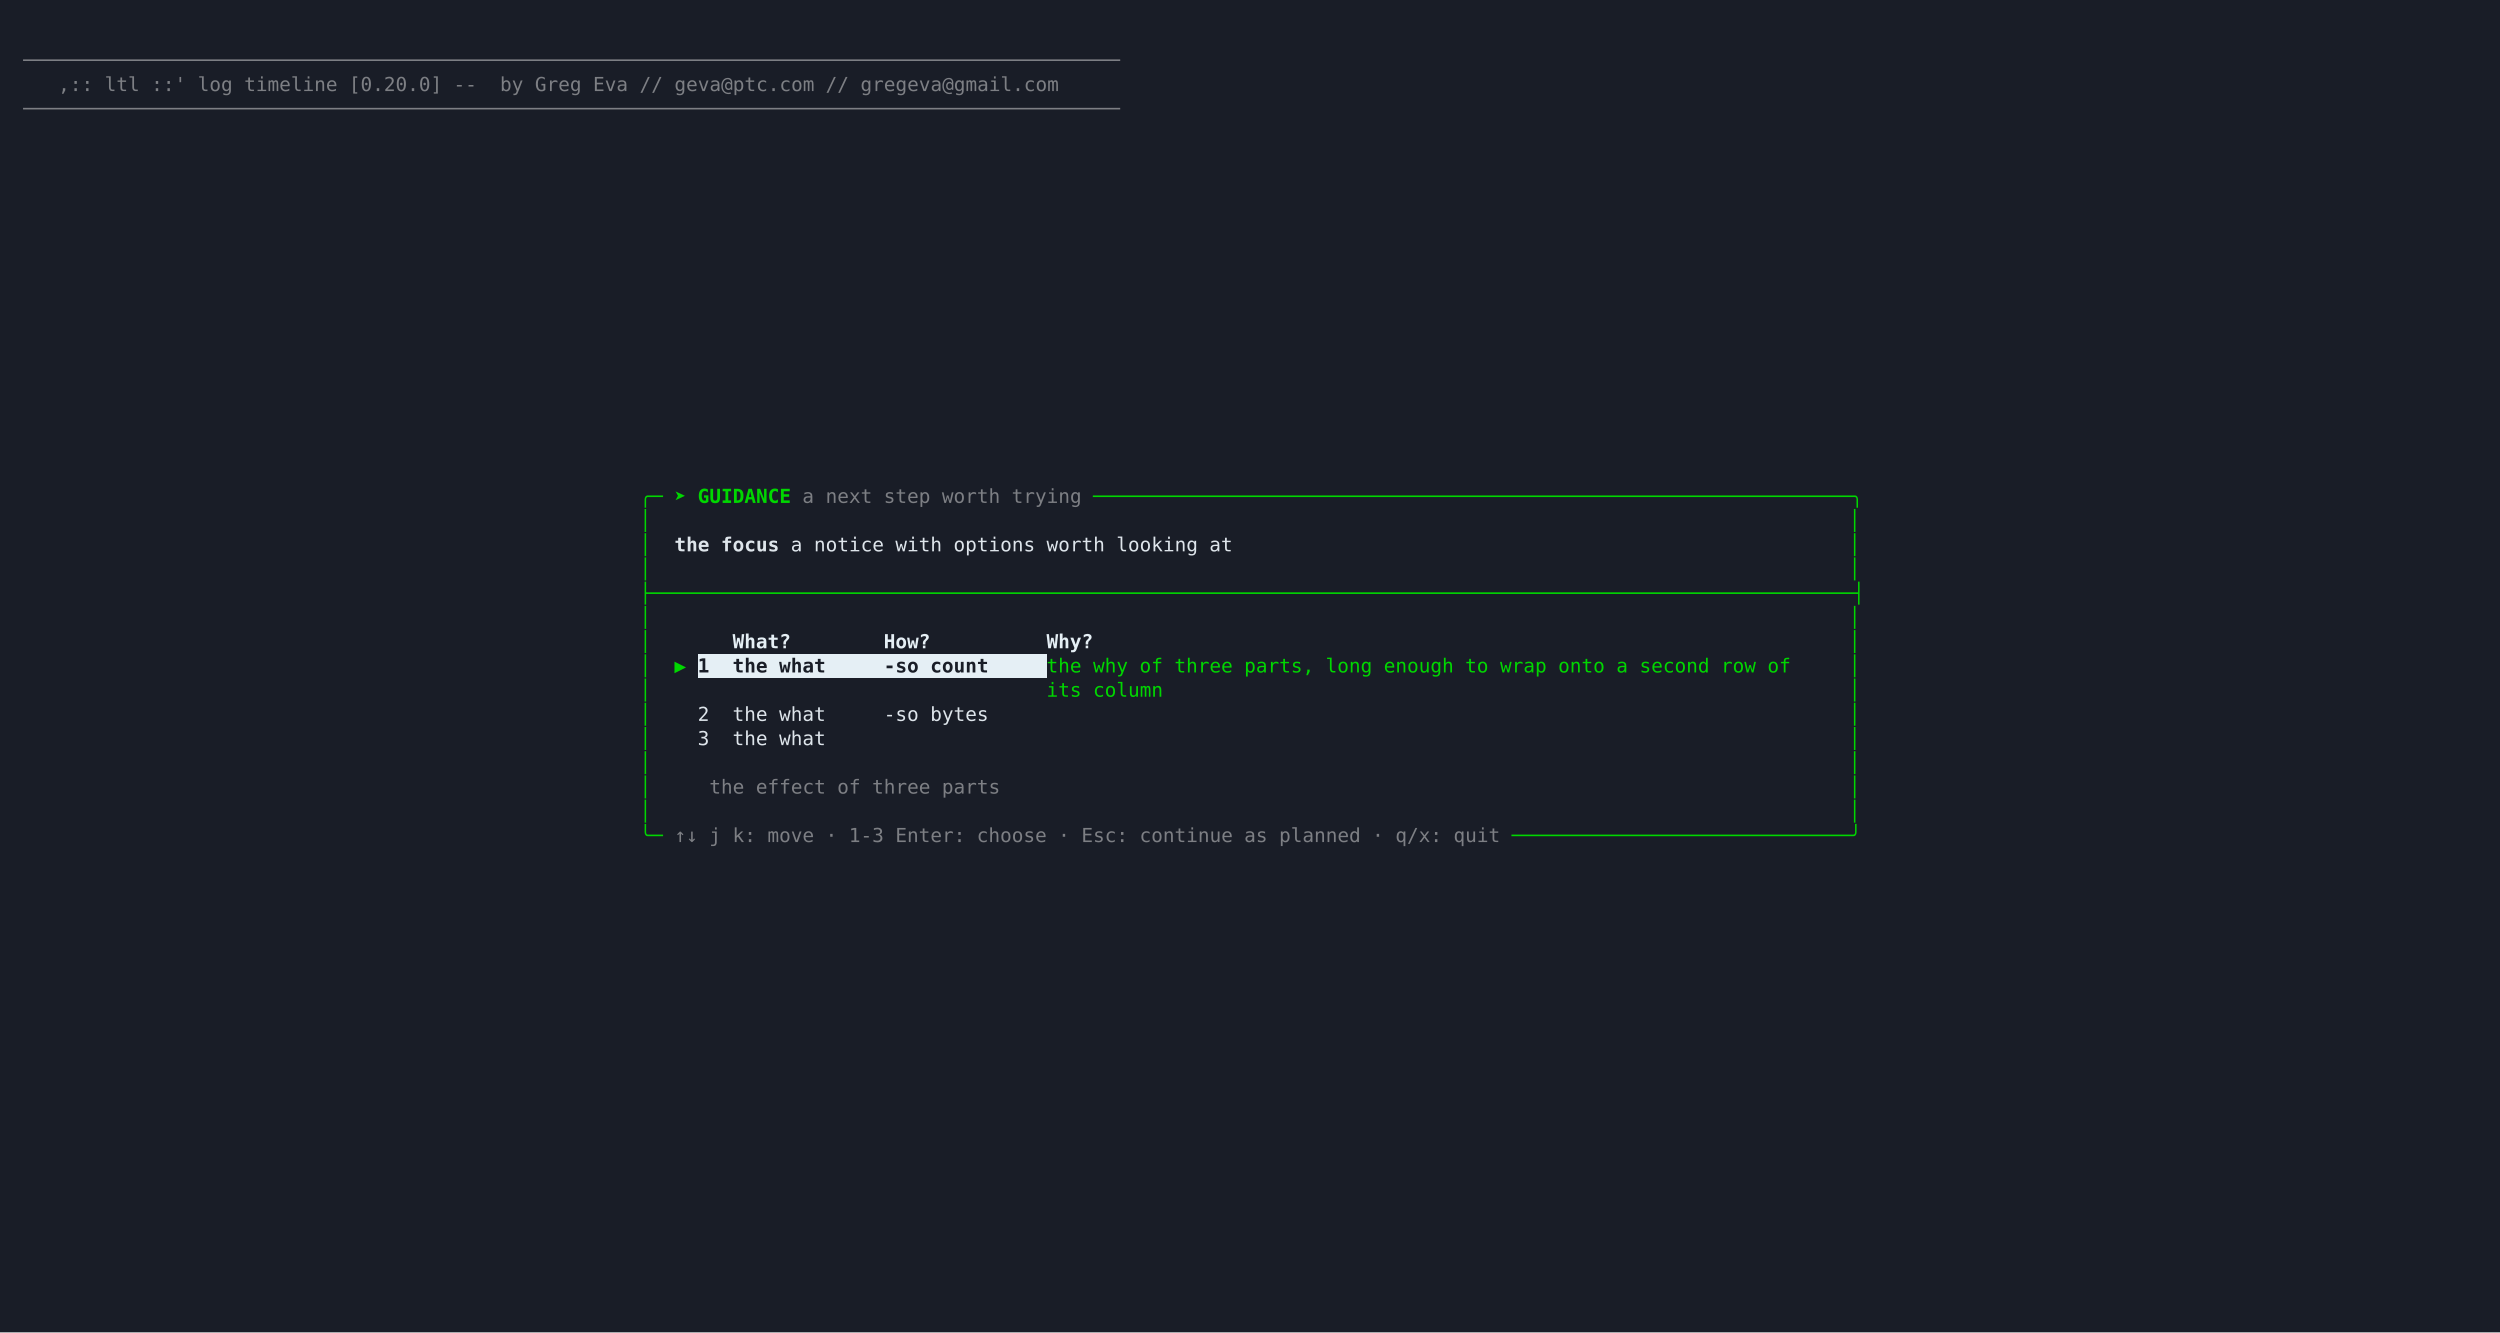
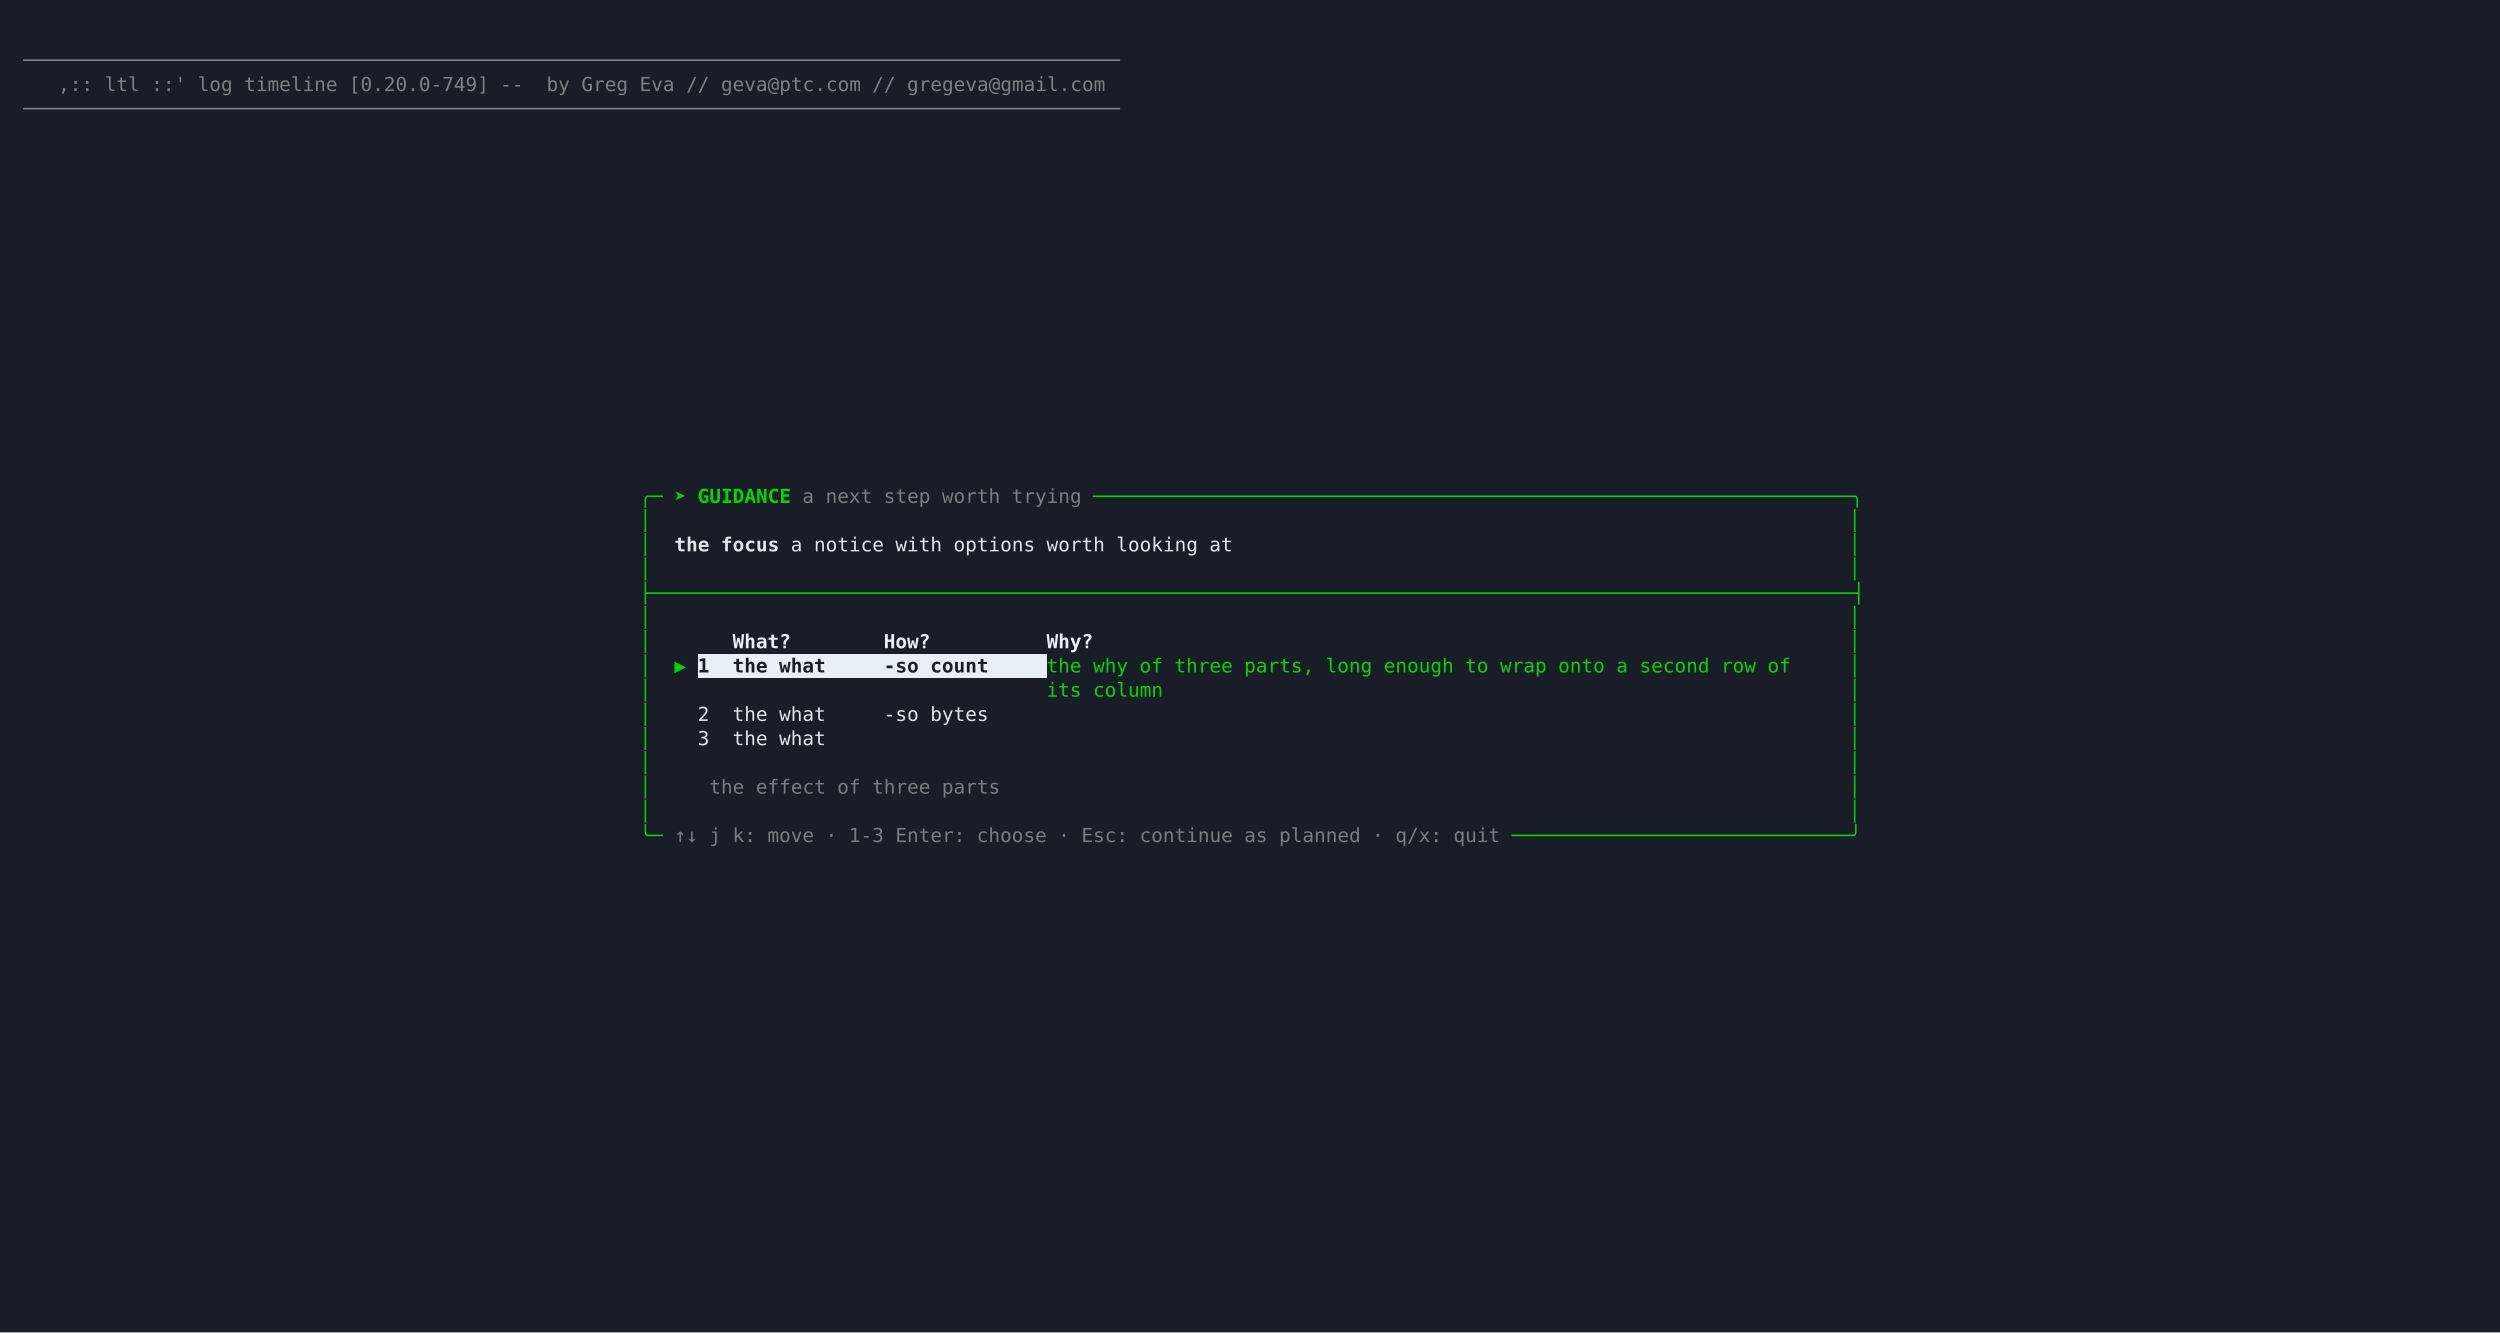
<svg xmlns="http://www.w3.org/2000/svg" width="1548" height="825" viewBox="0 0 1548 825">
  <rect width="100%" height="100%" fill="#191d27" />
  <g font-family="ui-monospace, 'SF Mono', SFMono-Regular, Menlo, Consolas, 'DejaVu Sans Mono', monospace" font-size="12">
    <rect x="432" y="405" width="216" height="15" fill="#e5eff5" shape-rendering="crispEdges" />
    <text x="14.4" y="41.4" fill="#7d7f84" textLength="676.8" lengthAdjust="spacing">──────────────────────────────────────────────────────────────────────────────────────────────</text>
    <text x="36" y="56.4" fill="#7d7f84" textLength="21.6" lengthAdjust="spacing">,::</text>
    <text x="64.8" y="56.4" fill="#7d7f84" textLength="21.6" lengthAdjust="spacing">ltl</text>
    <text x="93.6" y="56.4" fill="#7d7f84" textLength="21.6" lengthAdjust="spacing">::'</text>
    <text x="122.4" y="56.4" fill="#7d7f84" textLength="21.6" lengthAdjust="spacing">log</text>
    <text x="151.2" y="56.4" fill="#7d7f84" textLength="57.6" lengthAdjust="spacing">timeline</text>
-     <text x="216" y="56.4" fill="#7d7f84" textLength="57.6" lengthAdjust="spacing">[0.20.0]</text>
-     <text x="280.8" y="56.4" fill="#7d7f84" textLength="14.4" lengthAdjust="spacing">--</text>
-     <text x="309.6" y="56.4" fill="#7d7f84" textLength="14.4" lengthAdjust="spacing">by</text>
-     <text x="331.2" y="56.4" fill="#7d7f84" textLength="28.8" lengthAdjust="spacing">Greg</text>
-     <text x="367.2" y="56.4" fill="#7d7f84" textLength="21.6" lengthAdjust="spacing">Eva</text>
-     <text x="396" y="56.4" fill="#7d7f84" textLength="14.4" lengthAdjust="spacing">//</text>
-     <text x="417.6" y="56.4" fill="#7d7f84" textLength="86.4" lengthAdjust="spacing">geva@ptc.com</text>
-     <text x="511.2" y="56.4" fill="#7d7f84" textLength="14.4" lengthAdjust="spacing">//</text>
-     <text x="532.8" y="56.4" fill="#7d7f84" textLength="122.4" lengthAdjust="spacing">gregeva@gmail.com</text>
+     <text x="216" y="56.4" fill="#7d7f84" textLength="86.4" lengthAdjust="spacing">[0.20.0-749]</text>
+     <text x="309.6" y="56.4" fill="#7d7f84" textLength="14.4" lengthAdjust="spacing">--</text>
+     <text x="338.4" y="56.4" fill="#7d7f84" textLength="14.4" lengthAdjust="spacing">by</text>
+     <text x="360" y="56.4" fill="#7d7f84" textLength="28.8" lengthAdjust="spacing">Greg</text>
+     <text x="396" y="56.4" fill="#7d7f84" textLength="21.6" lengthAdjust="spacing">Eva</text>
+     <text x="424.8" y="56.4" fill="#7d7f84" textLength="14.4" lengthAdjust="spacing">//</text>
+     <text x="446.4" y="56.4" fill="#7d7f84" textLength="86.4" lengthAdjust="spacing">geva@ptc.com</text>
+     <text x="540" y="56.4" fill="#7d7f84" textLength="14.4" lengthAdjust="spacing">//</text>
+     <text x="561.6" y="56.4" fill="#7d7f84" textLength="122.4" lengthAdjust="spacing">gregeva@gmail.com</text>
    <text x="14.4" y="71.4" fill="#7d7f84" textLength="676.8" lengthAdjust="spacing">──────────────────────────────────────────────────────────────────────────────────────────────</text>
    <text x="396" y="311.4" fill="#00d700" textLength="14.4" lengthAdjust="spacing">╭─</text>
    <text x="417.6" y="311.4" fill="#00d700" font-weight="bold">➤</text>
    <text x="432" y="311.4" fill="#00d700" font-weight="bold" textLength="57.6" lengthAdjust="spacing">GUIDANCE</text>
-     <text x="496.8" y="311.4" fill="#7d7f84">a</text>
-     <text x="511.2" y="311.4" fill="#7d7f84" textLength="28.8" lengthAdjust="spacing">next</text>
-     <text x="547.2" y="311.4" fill="#7d7f84" textLength="28.8" lengthAdjust="spacing">step</text>
-     <text x="583.2" y="311.4" fill="#7d7f84" textLength="36" lengthAdjust="spacing">worth</text>
-     <text x="626.4" y="311.4" fill="#7d7f84" textLength="43.2" lengthAdjust="spacing">trying</text>
+     <text x="496.8" y="311.4" fill="#797c81">a</text>
+     <text x="511.2" y="311.4" fill="#797c81" textLength="28.8" lengthAdjust="spacing">next</text>
+     <text x="547.2" y="311.4" fill="#797c81" textLength="28.8" lengthAdjust="spacing">step</text>
+     <text x="583.2" y="311.4" fill="#797c81" textLength="36" lengthAdjust="spacing">worth</text>
+     <text x="626.4" y="311.4" fill="#797c81" textLength="43.2" lengthAdjust="spacing">trying</text>
    <text x="676.8" y="311.4" fill="#00d700" textLength="475.2" lengthAdjust="spacing">─────────────────────────────────────────────────────────────────╮</text>
    <text x="396" y="326.4" fill="#00d700">│</text>
    <text x="1144.8" y="326.4" fill="#00d700">│</text>
    <text x="396" y="341.4" fill="#00d700">│</text>
    <text x="417.6" y="341.4" fill="#dee5eb" font-weight="bold" textLength="21.6" lengthAdjust="spacing">the</text>
    <text x="446.4" y="341.4" fill="#dee5eb" font-weight="bold" textLength="36" lengthAdjust="spacing">focus</text>
    <text x="489.6" y="341.4" fill="#dee5eb">a</text>
    <text x="504" y="341.4" fill="#dee5eb" textLength="43.2" lengthAdjust="spacing">notice</text>
    <text x="554.4" y="341.4" fill="#dee5eb" textLength="28.8" lengthAdjust="spacing">with</text>
    <text x="590.4" y="341.4" fill="#dee5eb" textLength="50.4" lengthAdjust="spacing">options</text>
    <text x="648" y="341.4" fill="#dee5eb" textLength="36" lengthAdjust="spacing">worth</text>
    <text x="691.2" y="341.4" fill="#dee5eb" textLength="50.4" lengthAdjust="spacing">looking</text>
    <text x="748.8" y="341.4" fill="#dee5eb" textLength="14.4" lengthAdjust="spacing">at</text>
    <text x="1144.8" y="341.4" fill="#00d700">│</text>
    <text x="396" y="356.4" fill="#00d700">│</text>
    <text x="1144.8" y="356.4" fill="#00d700">│</text>
    <text x="396" y="371.4" fill="#00d700" textLength="756" lengthAdjust="spacing">├───────────────────────────────────────────────────────────────────────────────────────────────────────┤</text>
    <text x="396" y="386.4" fill="#00d700">│</text>
    <text x="1144.8" y="386.4" fill="#00d700">│</text>
    <text x="396" y="401.4" fill="#00d700">│</text>
    <text x="453.6" y="401.4" fill="#e5eff5" font-weight="bold" textLength="36" lengthAdjust="spacing">What?</text>
    <text x="547.2" y="401.4" fill="#e5eff5" font-weight="bold" textLength="28.8" lengthAdjust="spacing">How?</text>
    <text x="648" y="401.4" fill="#e5eff5" font-weight="bold" textLength="28.8" lengthAdjust="spacing">Why?</text>
    <text x="1144.8" y="401.4" fill="#00d700">│</text>
    <text x="396" y="416.4" fill="#00d700">│</text>
    <text x="417.6" y="416.4" fill="#00d700">▶</text>
    <text x="432" y="416.4" fill="#191d27" font-weight="bold">1</text>
    <text x="453.6" y="416.4" fill="#191d27" font-weight="bold" textLength="21.6" lengthAdjust="spacing">the</text>
    <text x="482.4" y="416.4" fill="#191d27" font-weight="bold" textLength="28.8" lengthAdjust="spacing">what</text>
    <text x="547.2" y="416.4" fill="#191d27" font-weight="bold" textLength="21.6" lengthAdjust="spacing">-so</text>
    <text x="576" y="416.4" fill="#191d27" font-weight="bold" textLength="36" lengthAdjust="spacing">count</text>
    <text x="648" y="416.4" fill="#00d700" textLength="21.6" lengthAdjust="spacing">the</text>
    <text x="676.8" y="416.4" fill="#00d700" textLength="21.6" lengthAdjust="spacing">why</text>
    <text x="705.6" y="416.4" fill="#00d700" textLength="14.4" lengthAdjust="spacing">of</text>
    <text x="727.2" y="416.4" fill="#00d700" textLength="36" lengthAdjust="spacing">three</text>
    <text x="770.4" y="416.4" fill="#00d700" textLength="43.2" lengthAdjust="spacing">parts,</text>
    <text x="820.8" y="416.4" fill="#00d700" textLength="28.8" lengthAdjust="spacing">long</text>
    <text x="856.8" y="416.4" fill="#00d700" textLength="43.2" lengthAdjust="spacing">enough</text>
    <text x="907.2" y="416.4" fill="#00d700" textLength="14.4" lengthAdjust="spacing">to</text>
    <text x="928.8" y="416.4" fill="#00d700" textLength="28.8" lengthAdjust="spacing">wrap</text>
    <text x="964.8" y="416.4" fill="#00d700" textLength="28.8" lengthAdjust="spacing">onto</text>
    <text x="1000.8" y="416.4" fill="#00d700">a</text>
    <text x="1015.2" y="416.4" fill="#00d700" textLength="43.2" lengthAdjust="spacing">second</text>
    <text x="1065.6" y="416.4" fill="#00d700" textLength="21.6" lengthAdjust="spacing">row</text>
    <text x="1094.4" y="416.4" fill="#00d700" textLength="14.4" lengthAdjust="spacing">of</text>
    <text x="1144.8" y="416.4" fill="#00d700">│</text>
    <text x="396" y="431.4" fill="#00d700">│</text>
    <text x="648" y="431.4" fill="#00d700" textLength="21.6" lengthAdjust="spacing">its</text>
    <text x="676.8" y="431.4" fill="#00d700" textLength="43.2" lengthAdjust="spacing">column</text>
    <text x="1144.8" y="431.4" fill="#00d700">│</text>
    <text x="396" y="446.4" fill="#00d700">│</text>
    <text x="432" y="446.4" fill="#dee5eb">2</text>
    <text x="453.6" y="446.4" fill="#dee5eb" textLength="21.6" lengthAdjust="spacing">the</text>
    <text x="482.4" y="446.4" fill="#dee5eb" textLength="28.8" lengthAdjust="spacing">what</text>
    <text x="547.2" y="446.4" fill="#dee5eb" textLength="21.6" lengthAdjust="spacing">-so</text>
    <text x="576" y="446.4" fill="#dee5eb" textLength="36" lengthAdjust="spacing">bytes</text>
    <text x="1144.8" y="446.4" fill="#00d700">│</text>
    <text x="396" y="461.4" fill="#00d700">│</text>
    <text x="432" y="461.4" fill="#dee5eb">3</text>
    <text x="453.6" y="461.4" fill="#dee5eb" textLength="21.6" lengthAdjust="spacing">the</text>
    <text x="482.4" y="461.4" fill="#dee5eb" textLength="28.8" lengthAdjust="spacing">what</text>
    <text x="1144.8" y="461.4" fill="#00d700">│</text>
    <text x="396" y="476.4" fill="#00d700">│</text>
    <text x="1144.8" y="476.4" fill="#00d700">│</text>
    <text x="396" y="491.4" fill="#00d700">│</text>
-     <text x="439.2" y="491.4" fill="#7d7f84" textLength="21.6" lengthAdjust="spacing">the</text>
-     <text x="468" y="491.4" fill="#7d7f84" textLength="43.2" lengthAdjust="spacing">effect</text>
-     <text x="518.4" y="491.4" fill="#7d7f84" textLength="14.4" lengthAdjust="spacing">of</text>
-     <text x="540" y="491.4" fill="#7d7f84" textLength="36" lengthAdjust="spacing">three</text>
-     <text x="583.2" y="491.4" fill="#7d7f84" textLength="36" lengthAdjust="spacing">parts</text>
+     <text x="439.2" y="491.4" fill="#797c81" textLength="21.6" lengthAdjust="spacing">the</text>
+     <text x="468" y="491.4" fill="#797c81" textLength="43.2" lengthAdjust="spacing">effect</text>
+     <text x="518.4" y="491.4" fill="#797c81" textLength="14.4" lengthAdjust="spacing">of</text>
+     <text x="540" y="491.4" fill="#797c81" textLength="36" lengthAdjust="spacing">three</text>
+     <text x="583.2" y="491.4" fill="#797c81" textLength="36" lengthAdjust="spacing">parts</text>
    <text x="1144.8" y="491.4" fill="#00d700">│</text>
    <text x="396" y="506.4" fill="#00d700">│</text>
    <text x="1144.8" y="506.4" fill="#00d700">│</text>
    <text x="396" y="521.4" fill="#00d700" textLength="14.4" lengthAdjust="spacing">╰─</text>
-     <text x="417.6" y="521.4" fill="#7d7f84" textLength="14.4" lengthAdjust="spacing">↑↓</text>
-     <text x="439.2" y="521.4" fill="#7d7f84">j</text>
-     <text x="453.6" y="521.4" fill="#7d7f84" textLength="14.4" lengthAdjust="spacing">k:</text>
-     <text x="475.2" y="521.4" fill="#7d7f84" textLength="28.8" lengthAdjust="spacing">move</text>
-     <text x="511.2" y="521.4" fill="#7d7f84">·</text>
-     <text x="525.6" y="521.4" fill="#7d7f84" textLength="21.6" lengthAdjust="spacing">1-3</text>
-     <text x="554.4" y="521.4" fill="#7d7f84" textLength="43.2" lengthAdjust="spacing">Enter:</text>
-     <text x="604.8" y="521.4" fill="#7d7f84" textLength="43.2" lengthAdjust="spacing">choose</text>
-     <text x="655.2" y="521.4" fill="#7d7f84">·</text>
-     <text x="669.6" y="521.4" fill="#7d7f84" textLength="28.8" lengthAdjust="spacing">Esc:</text>
-     <text x="705.6" y="521.4" fill="#7d7f84" textLength="57.6" lengthAdjust="spacing">continue</text>
-     <text x="770.4" y="521.4" fill="#7d7f84" textLength="14.4" lengthAdjust="spacing">as</text>
-     <text x="792" y="521.4" fill="#7d7f84" textLength="50.4" lengthAdjust="spacing">planned</text>
-     <text x="849.6" y="521.4" fill="#7d7f84">·</text>
-     <text x="864" y="521.4" fill="#7d7f84" textLength="28.8" lengthAdjust="spacing">q/x:</text>
-     <text x="900" y="521.4" fill="#7d7f84" textLength="28.8" lengthAdjust="spacing">quit</text>
+     <text x="417.6" y="521.4" fill="#797c81" textLength="14.4" lengthAdjust="spacing">↑↓</text>
+     <text x="439.2" y="521.4" fill="#797c81">j</text>
+     <text x="453.6" y="521.4" fill="#797c81" textLength="14.4" lengthAdjust="spacing">k:</text>
+     <text x="475.2" y="521.4" fill="#797c81" textLength="28.8" lengthAdjust="spacing">move</text>
+     <text x="511.2" y="521.4" fill="#797c81">·</text>
+     <text x="525.6" y="521.4" fill="#797c81" textLength="21.6" lengthAdjust="spacing">1-3</text>
+     <text x="554.4" y="521.4" fill="#797c81" textLength="43.2" lengthAdjust="spacing">Enter:</text>
+     <text x="604.8" y="521.4" fill="#797c81" textLength="43.2" lengthAdjust="spacing">choose</text>
+     <text x="655.2" y="521.4" fill="#797c81">·</text>
+     <text x="669.6" y="521.4" fill="#797c81" textLength="28.8" lengthAdjust="spacing">Esc:</text>
+     <text x="705.6" y="521.4" fill="#797c81" textLength="57.6" lengthAdjust="spacing">continue</text>
+     <text x="770.4" y="521.4" fill="#797c81" textLength="14.4" lengthAdjust="spacing">as</text>
+     <text x="792" y="521.4" fill="#797c81" textLength="50.4" lengthAdjust="spacing">planned</text>
+     <text x="849.6" y="521.4" fill="#797c81">·</text>
+     <text x="864" y="521.4" fill="#797c81" textLength="28.8" lengthAdjust="spacing">q/x:</text>
+     <text x="900" y="521.4" fill="#797c81" textLength="28.8" lengthAdjust="spacing">quit</text>
    <text x="936" y="521.4" fill="#00d700" textLength="216" lengthAdjust="spacing">─────────────────────────────╯</text>
  </g>
</svg>
